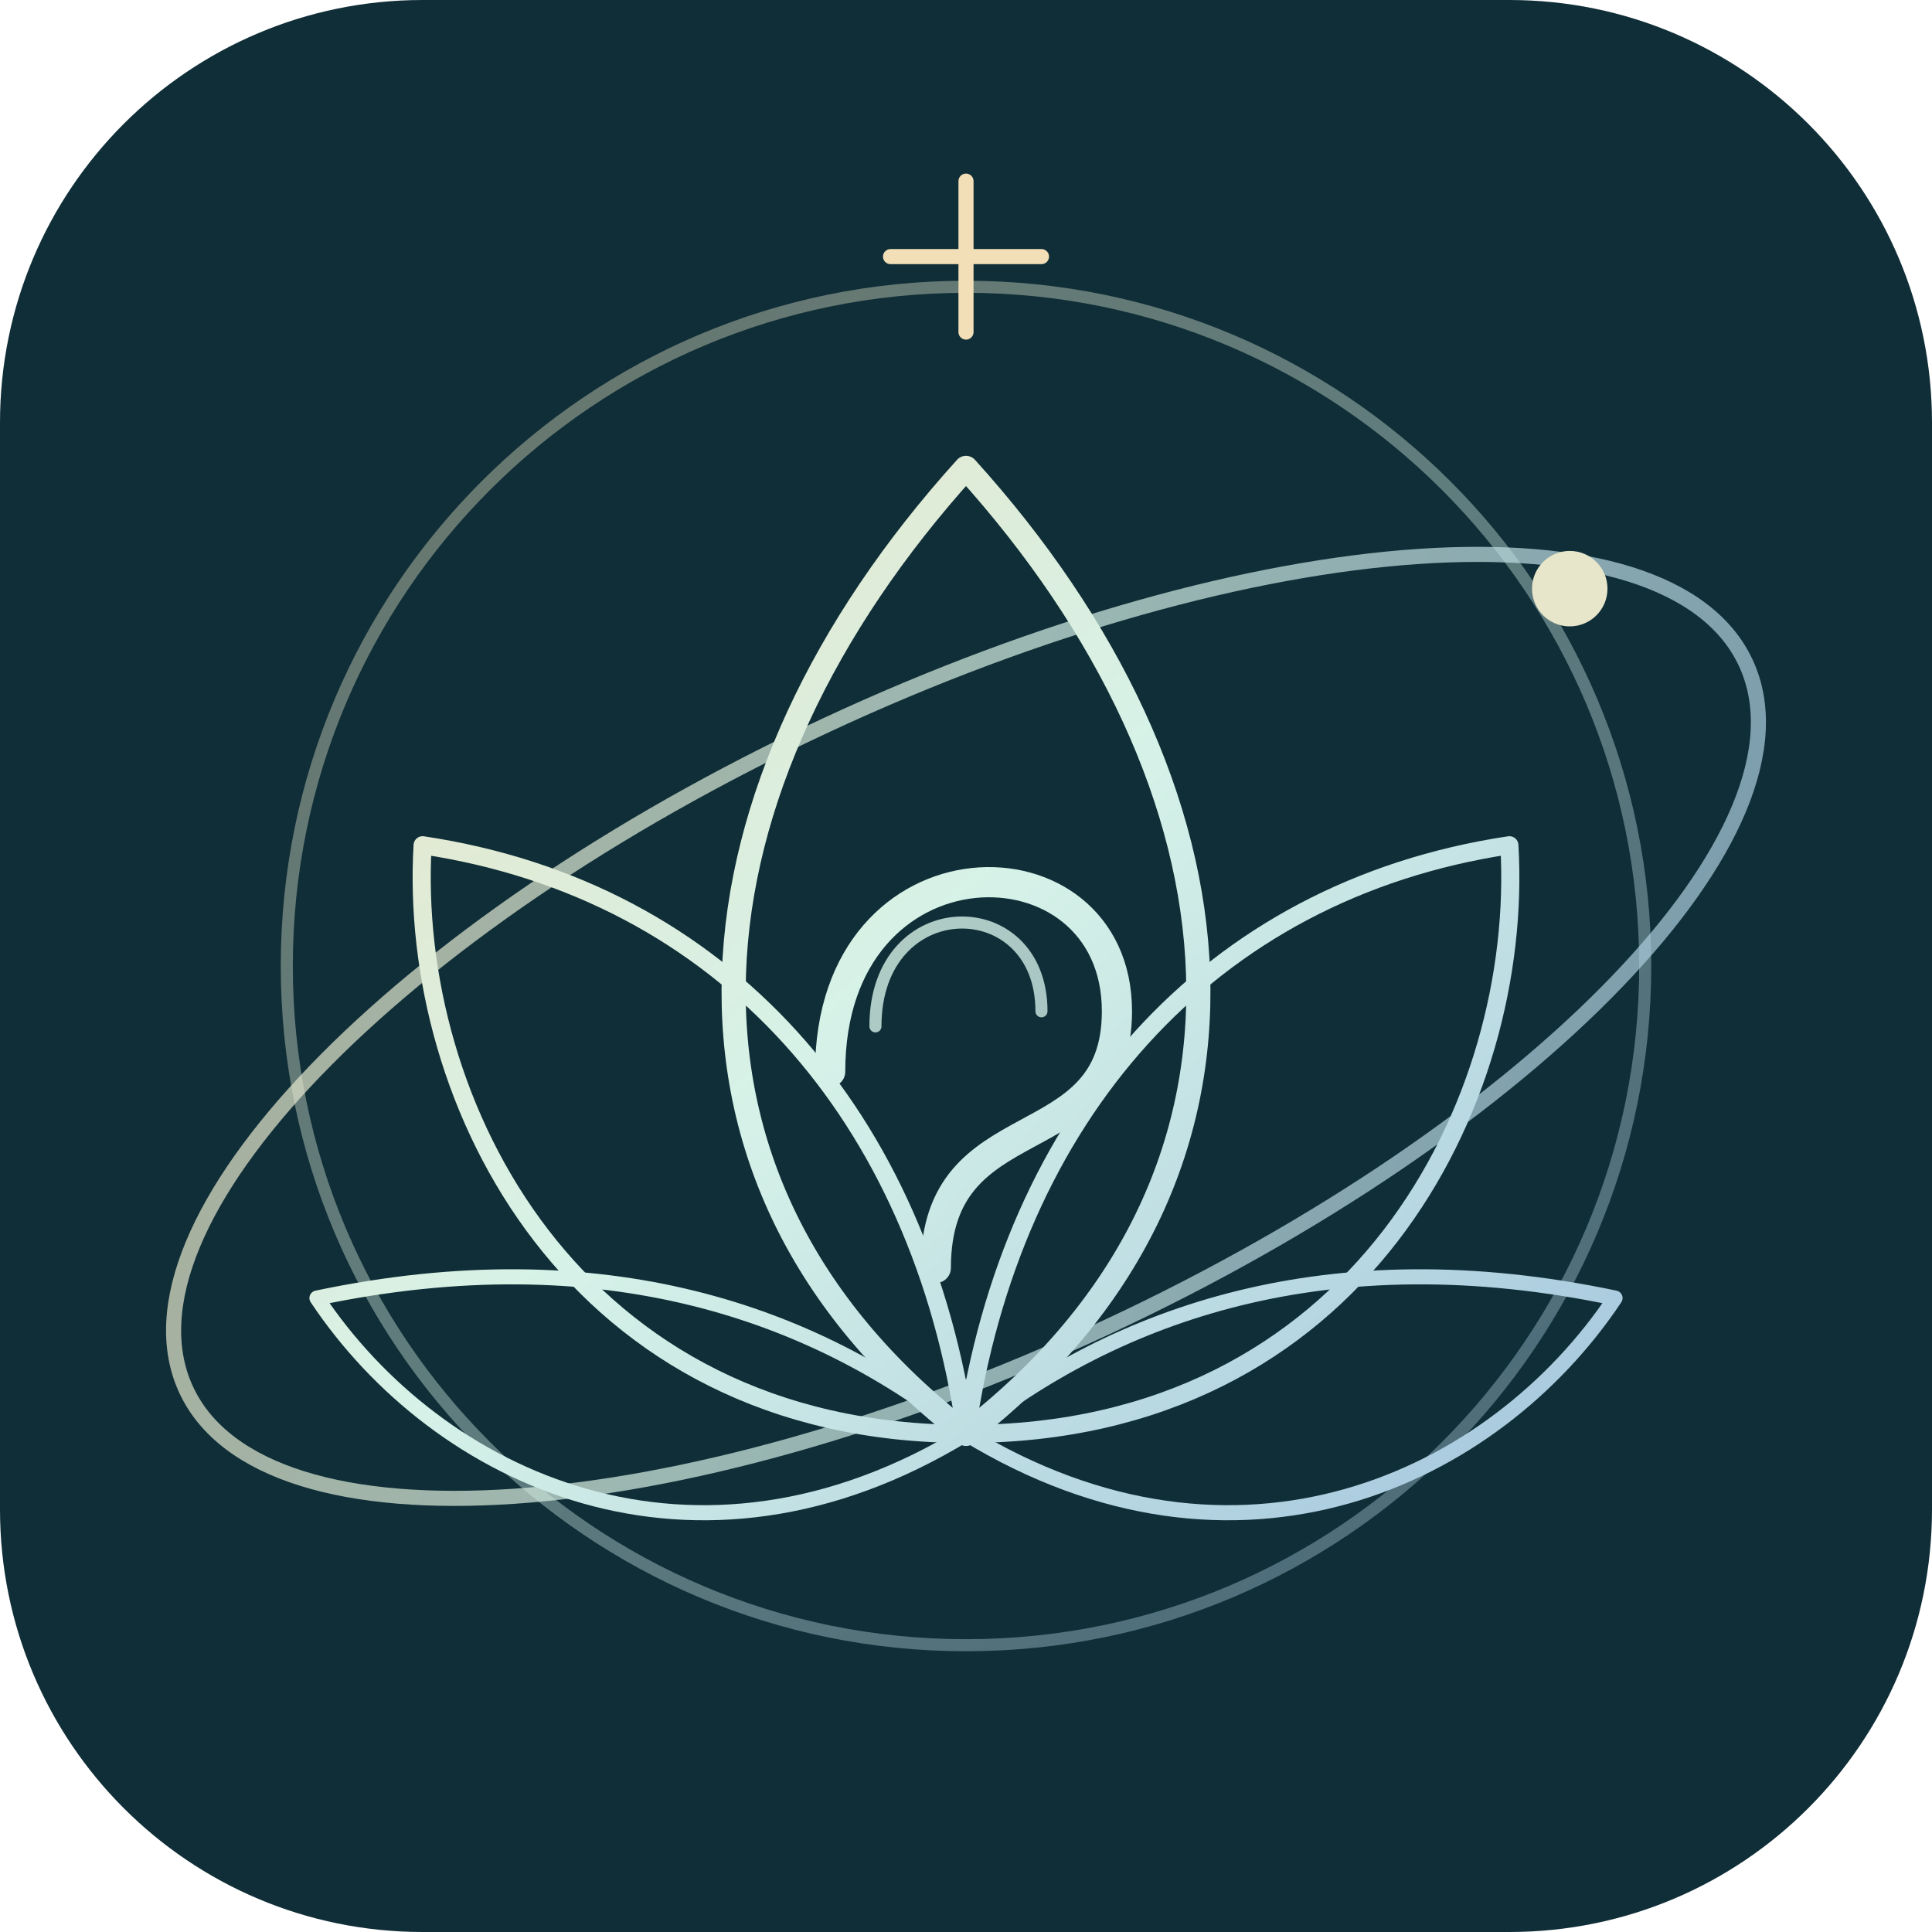
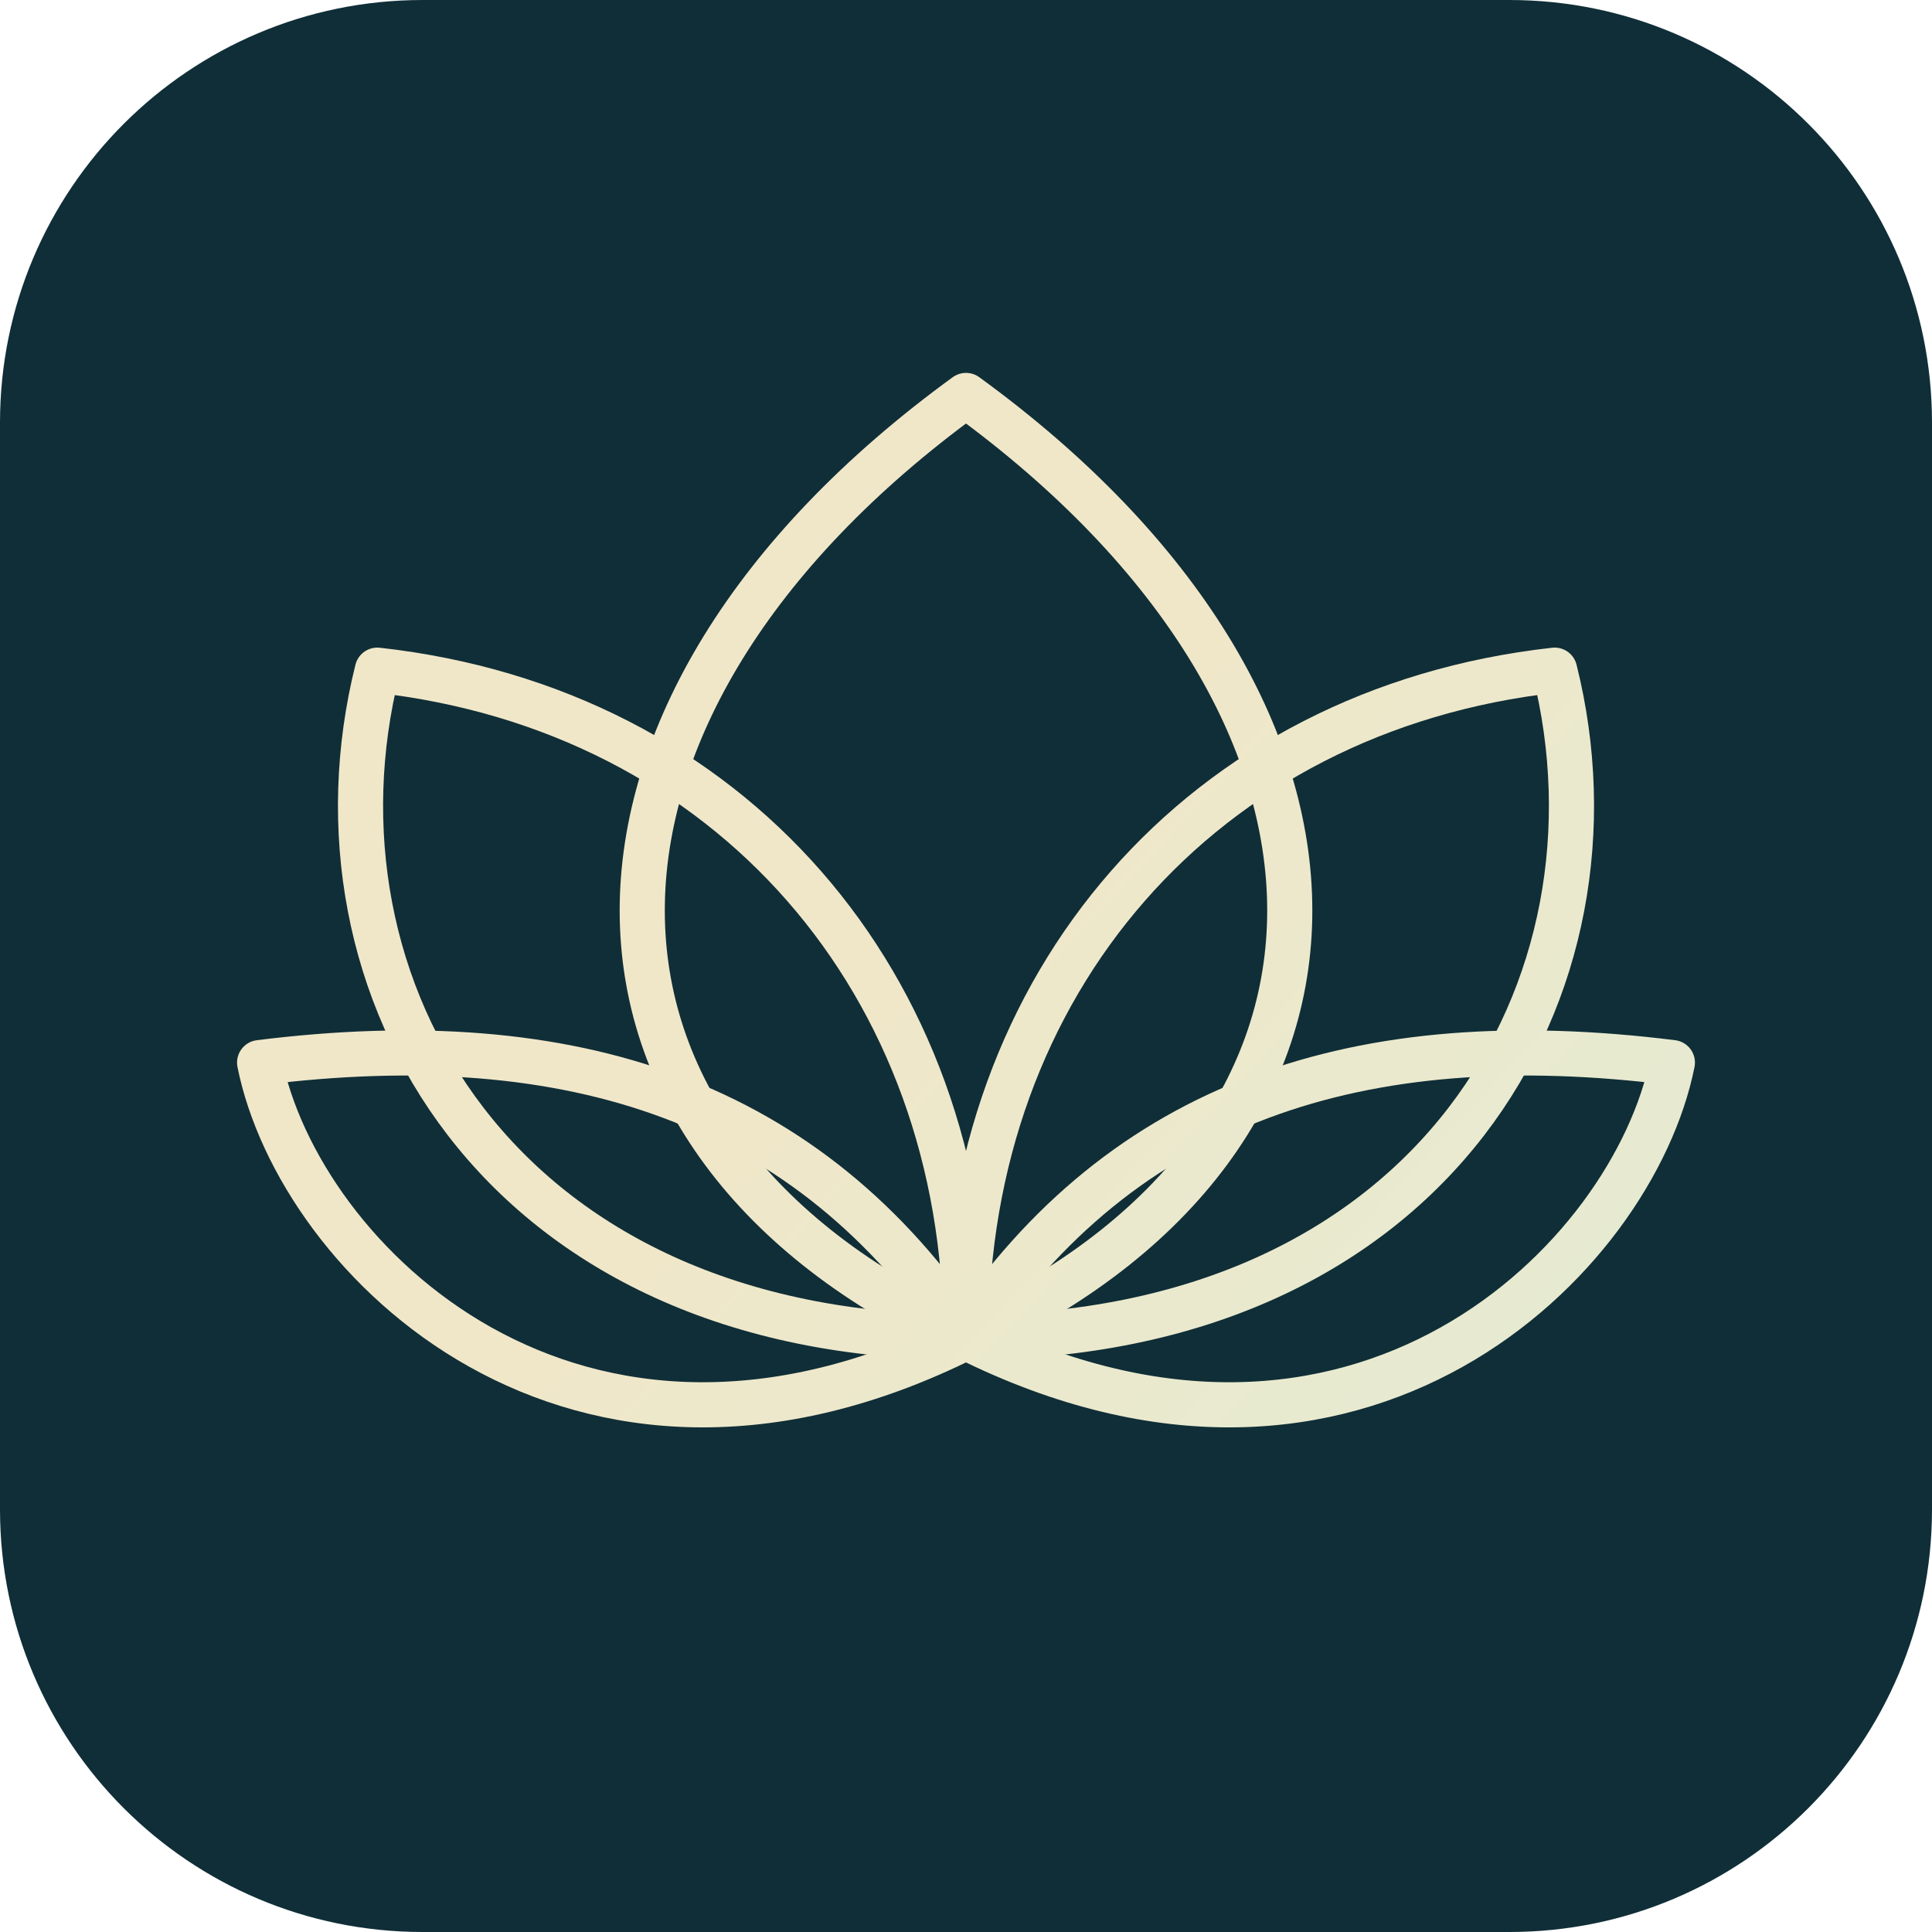
- <svg xmlns="http://www.w3.org/2000/svg" viewBox="0 0 128 128" fill="none">
+ <svg xmlns="http://www.w3.org/2000/svg" viewBox="0 0 128 128">
+   <rect width="128" height="128" rx="28" fill="#102e37" />
  <defs>
-     <linearGradient id="a" x1="20" y1="12" x2="107" y2="110" gradientUnits="userSpaceOnUse">
-       <stop stop-color="#f2dfb7" />
-       <stop offset=".5" stop-color="#d6f2e8" />
-       <stop offset="1" stop-color="#9cbfdc" />
+     <linearGradient id="lotus" x1="16" y1="24" x2="108" y2="110" gradientUnits="userSpaceOnUse">
+       <stop stop-color="#f0e7c9" />
+       <stop offset=".5" stop-color="#cef3e4" />
+       <stop offset="1" stop-color="#8ed9cc" />
    </linearGradient>
  </defs>
-   <rect width="128" height="128" rx="28" fill="#102e37" />
-   <g stroke="url(#a)" stroke-linecap="round" stroke-linejoin="round">
-     <circle cx="64" cy="64" r="45" stroke-width=".8" opacity=".4" />
-     <ellipse cx="64" cy="68" rx="57" ry="22" transform="rotate(-25 64 68)" stroke-width="1" opacity=".7" />
-     <path d="M64 95C42 78 45 52 64 31C83 52 86 78 64 95Z" stroke-width="1.6" />
-     <path d="M64 95C38 95 27 73 28 56C48 59 61 74 64 95ZM64 95C90 95 101 73 100 56C80 59 67 74 64 95Z" stroke-width="1.2" />
-     <path d="M64 95C46 106 29 98 21 86C40 82 54 87 64 95ZM64 95C82 106 99 98 107 86C88 82 74 87 64 95Z" stroke-width="1" />
-     <path d="M55 71C55 55 74 55 74 67C74 77 62 73 62 84" stroke-width="2" />
-     <path d="M58 68C58 59 69 59 69 67" stroke-width=".8" opacity=".8" />
+   <g transform="translate(12 8) scale(2.6)" fill="none" stroke="url(#lotus)" stroke-width="1.15" stroke-linecap="round" stroke-linejoin="round">
+     <path d="M20 31C9 26 9 15 20 7C31 15 31 26 20 31Z" />
+     <path d="M20 31C8 31 3 22 5 14C14 15 20 22 20 31ZM20 31C32 31 37 22 35 14C26 15 20 22 20 31Z" />
+     <path d="M20 31C10 36 3 29 2 24C10 23 16 25 20 31ZM20 31C30 36 37 29 38 24C30 23 24 25 20 31Z" />
  </g>
-   <circle cx="104" cy="39" r="2.5" fill="#e7e5ca" />
-   <path d="M64 12v10M59 17h10" stroke="#f2dfb7" stroke-width="1" stroke-linecap="round" />
</svg>
